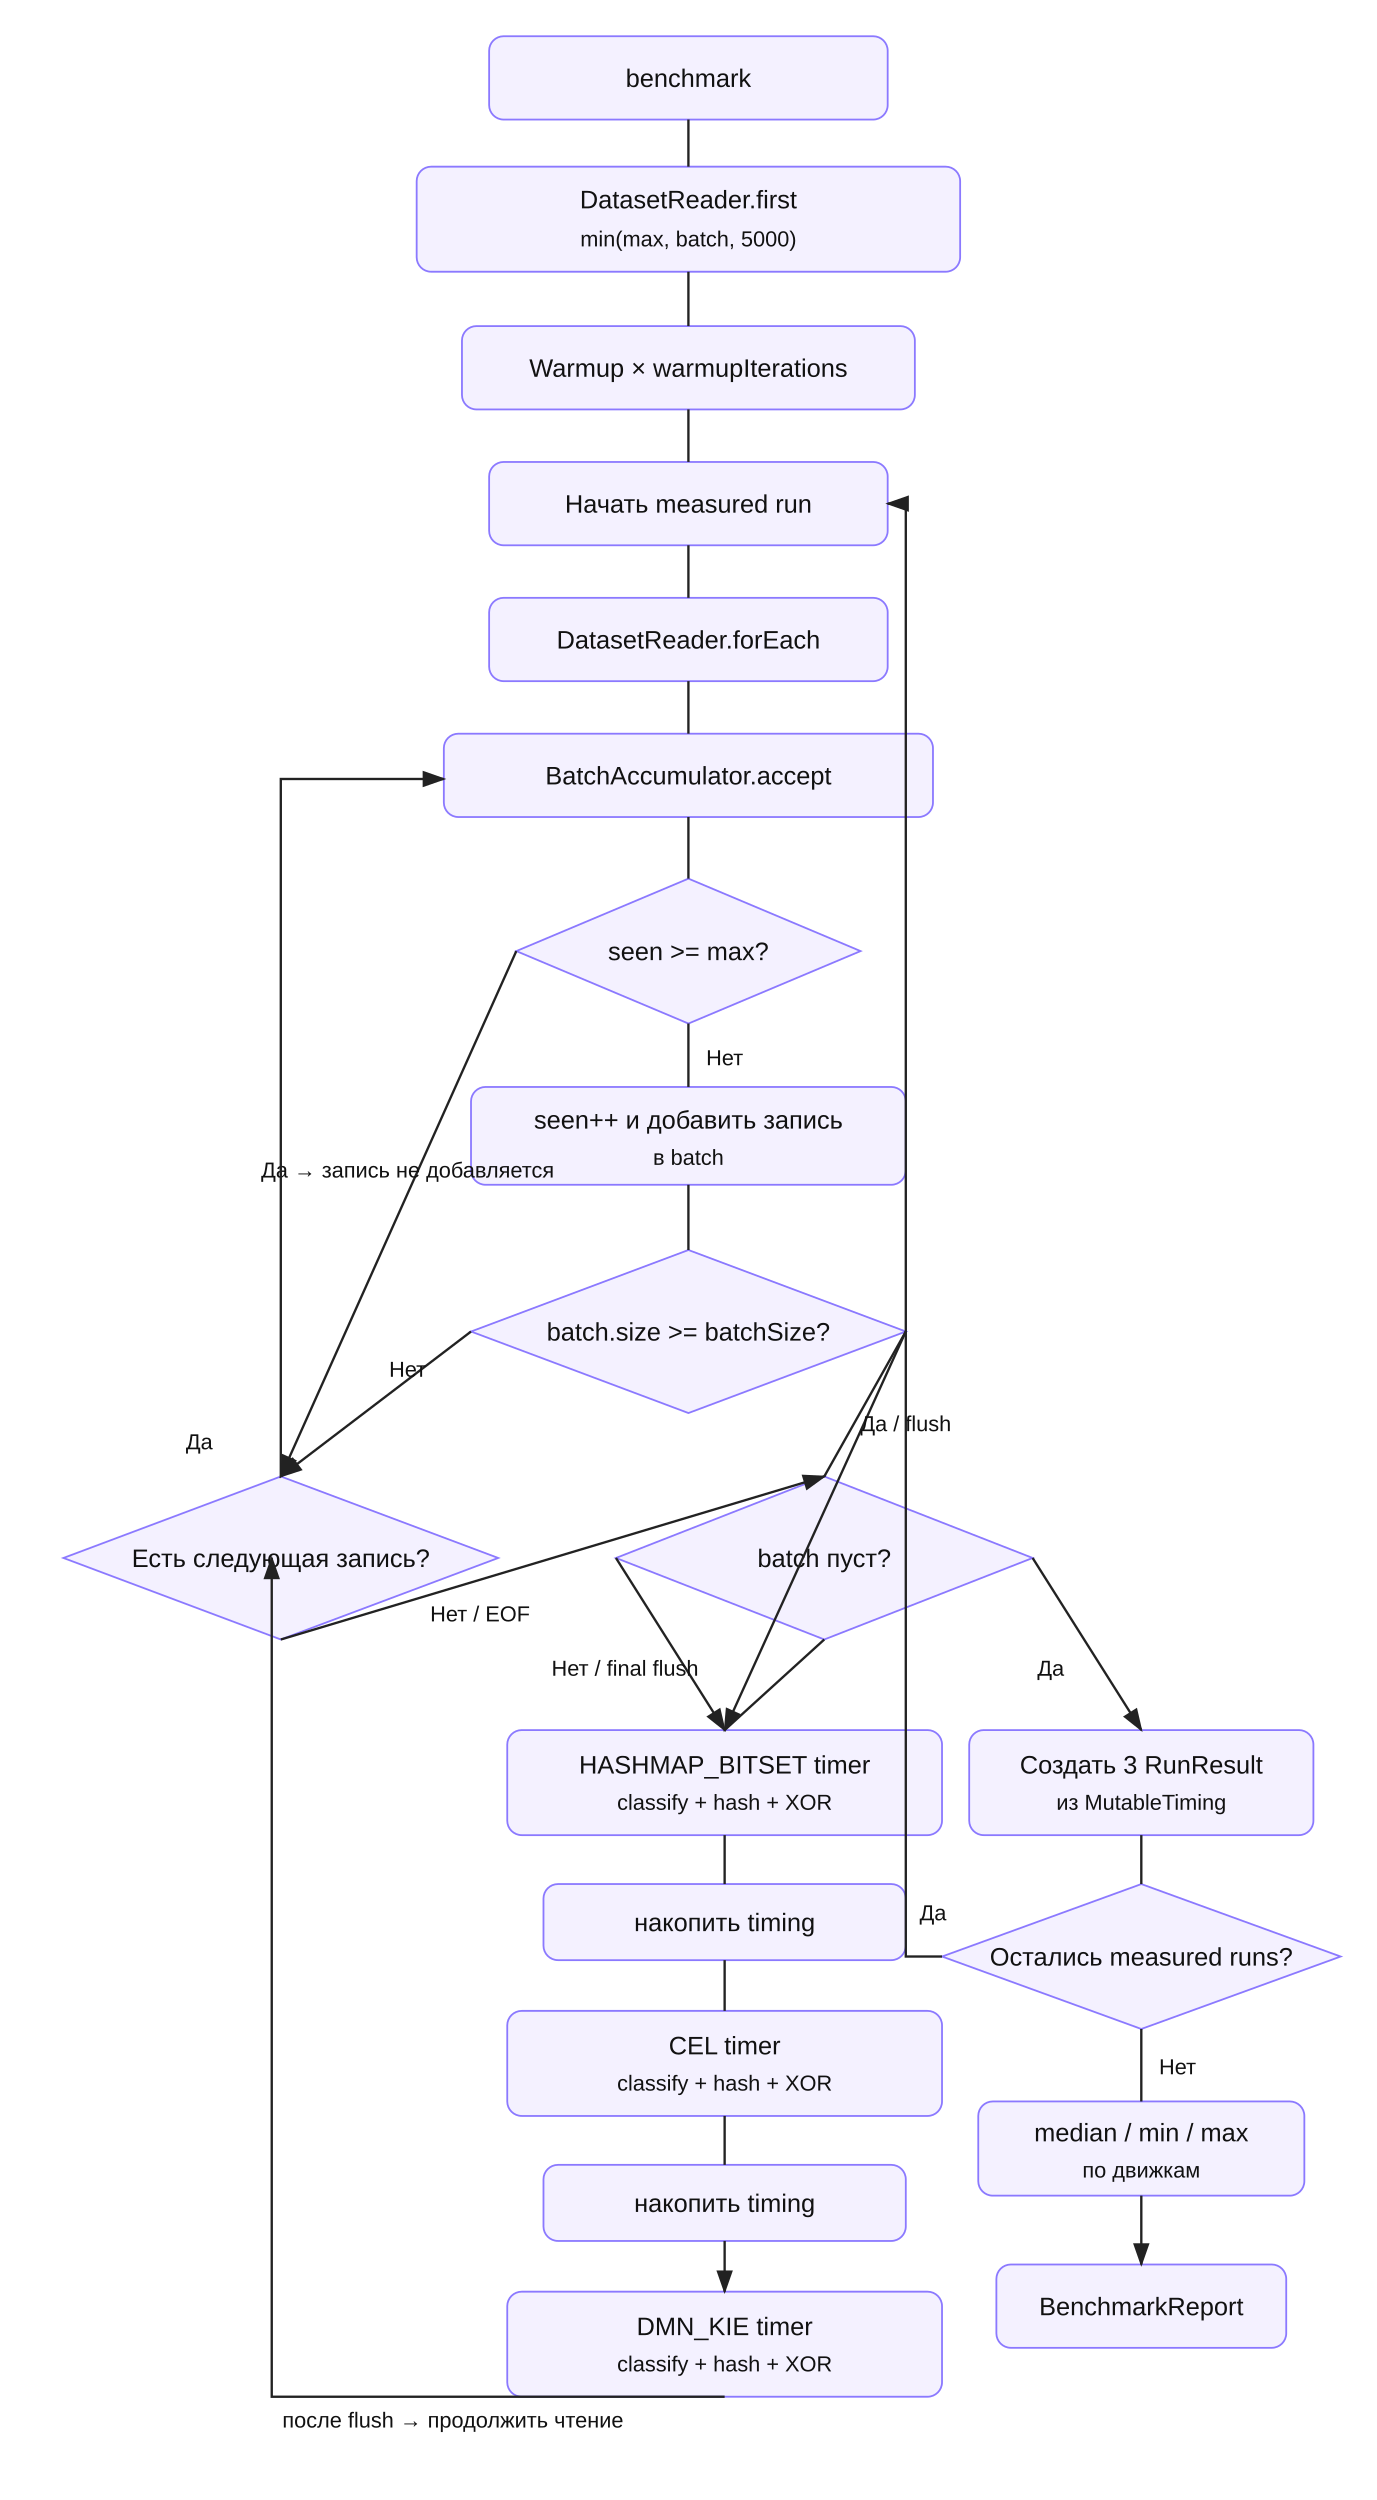
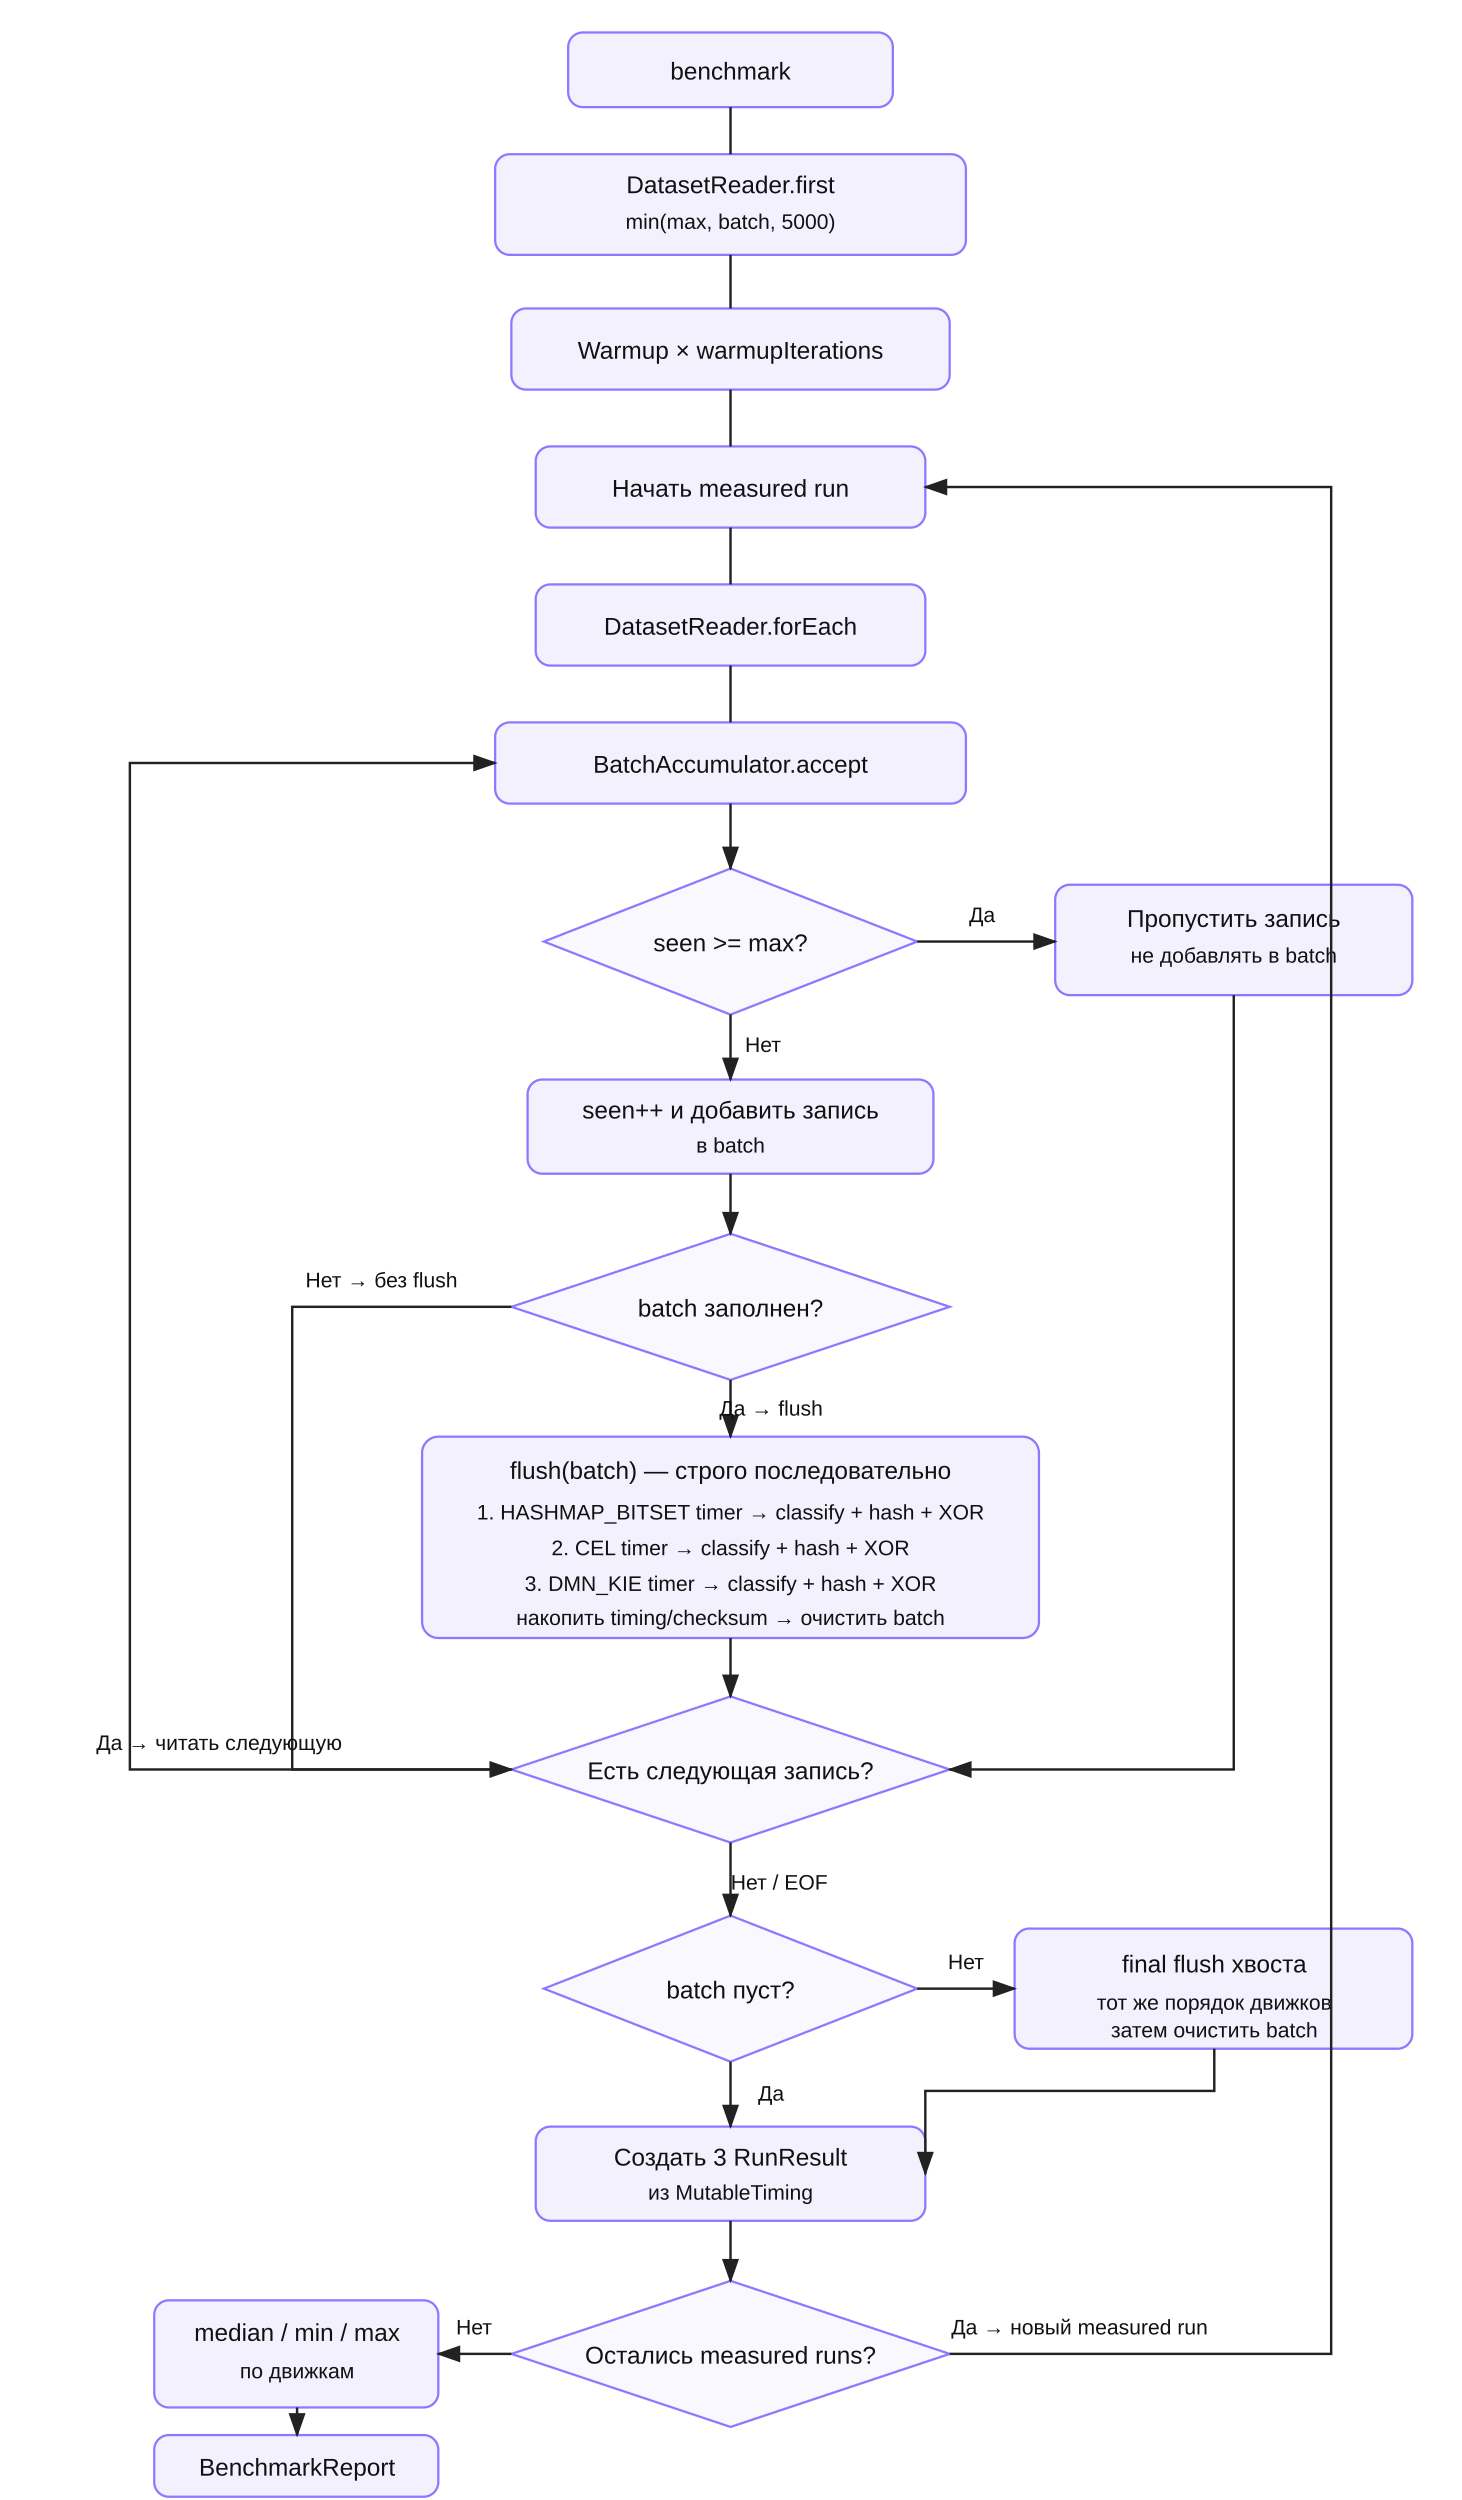
- <svg xmlns="http://www.w3.org/2000/svg" width="760" height="1380" viewBox="0 0 760 1380">
+ <svg xmlns="http://www.w3.org/2000/svg" width="900" height="1540" viewBox="0 0 900 1540">
  <defs>
-     <marker id="a" markerWidth="10" markerHeight="7" refX="9" refY="3.5" orient="auto">
+     <marker id="arrow" markerWidth="10" markerHeight="7" refX="9" refY="3.5" orient="auto">
      <polygon points="0 0,10 3.5,0 7" fill="#222" />
    </marker>
  </defs>
-   <style>.n{fill:#f4f1ff;stroke:#8b79ff}.t{font:14px Arial;fill:#111;text-anchor:middle}.s{font:12px Arial;fill:#111;text-anchor:middle}.e{stroke:#222;stroke-width:1.3;fill:none;marker-end:url(#a)}</style>
-   <rect class="n" x="270" y="20" width="220" height="46" rx="8" />
-   <text class="t" x="380" y="48">benchmark</text>
-   <rect class="n" x="230" y="92" width="300" height="58" rx="8" />
-   <text class="t" x="380" y="115">DatasetReader.first</text>
-   <text class="s" x="380" y="136">min(max, batch, 5000)</text>
-   <rect class="n" x="255" y="180" width="250" height="46" rx="8" />
-   <text class="t" x="380" y="208">Warmup × warmupIterations</text>
-   <rect class="n" x="270" y="255" width="220" height="46" rx="8" />
-   <text class="t" x="380" y="283">Начать measured run</text>
-   <rect class="n" x="270" y="330" width="220" height="46" rx="8" />
-   <text class="t" x="380" y="358">DatasetReader.forEach</text>
-   <rect class="n" x="245" y="405" width="270" height="46" rx="8" />
-   <text class="t" x="380" y="433">BatchAccumulator.accept</text>
-   <polygon class="n" points="380,485 475,525 380,565 285,525" />
-   <text class="t" x="380" y="530">seen &gt;= max?</text>
-   <rect class="n" x="260" y="600" width="240" height="54" rx="8" />
-   <text class="t" x="380" y="623">seen++ и добавить запись</text>
-   <text class="s" x="380" y="643">в batch</text>
-   <polygon class="n" points="380,690 500,735 380,780 260,735" />
-   <text class="t" x="380" y="740">batch.size &gt;= batchSize?</text>
-   <polygon class="n" points="155,815 275,860 155,905 35,860" />
-   <text class="t" x="155" y="865">Есть следующая запись?</text>
-   <polygon class="n" points="455,815 570,860 455,905 340,860" />
-   <text class="t" x="455" y="865">batch пуст?</text>
-   <rect class="n" x="280" y="955" width="240" height="58" rx="8" />
-   <text class="t" x="400" y="979">HASHMAP_BITSET timer</text>
-   <text class="s" x="400" y="999">classify + hash + XOR</text>
-   <rect class="n" x="300" y="1040" width="200" height="42" rx="8" />
-   <text class="t" x="400" y="1066">накопить timing</text>
-   <rect class="n" x="280" y="1110" width="240" height="58" rx="8" />
-   <text class="t" x="400" y="1134">CEL timer</text>
-   <text class="s" x="400" y="1154">classify + hash + XOR</text>
-   <rect class="n" x="300" y="1195" width="200" height="42" rx="8" />
-   <text class="t" x="400" y="1221">накопить timing</text>
-   <rect class="n" x="280" y="1265" width="240" height="58" rx="8" />
-   <text class="t" x="400" y="1289">DMN_KIE timer</text>
-   <text class="s" x="400" y="1309">classify + hash + XOR</text>
-   <rect class="n" x="535" y="955" width="190" height="58" rx="8" />
-   <text class="t" x="630" y="979">Создать 3 RunResult</text>
-   <text class="s" x="630" y="999">из MutableTiming</text>
-   <polygon class="n" points="630,1040 740,1080 630,1120 520,1080" />
-   <text class="t" x="630" y="1085">Остались measured runs?</text>
-   <rect class="n" x="540" y="1160" width="180" height="52" rx="8" />
-   <text class="t" x="630" y="1182">median / min / max</text>
-   <text class="s" x="630" y="1202">по движкам</text>
-   <rect class="n" x="550" y="1250" width="160" height="46" rx="8" />
-   <text class="t" x="630" y="1278">BenchmarkReport</text>
-   <path class="e" d="M380 66V92M380 150V180M380 226V255M380 301V330M380 376V405M380 451V485M380 565V600M380 654V690M500 735L455 815M455 905L400 955M400 1013V1040M400 1082V1110M400 1168V1195M400 1237V1265" />
-   <text class="s" x="400" y="588">Нет</text>
-   <path class="e" d="M285 525L155 815" />
-   <text class="s" x="225" y="650">Да → запись не добавляется</text>
-   <path class="e" d="M260 735L155 815" />
-   <text class="s" x="225" y="760">Нет</text>
-   <path class="e" d="M500 735L400 955" />
-   <text class="s" x="500" y="790">Да / flush</text>
-   <path class="e" d="M155 815V430H245" />
-   <text class="s" x="110" y="800">Да</text>
-   <path class="e" d="M155 905L455 815" />
-   <text class="s" x="265" y="895">Нет / EOF</text>
-   <path class="e" d="M340 860L400 955" />
-   <text class="s" x="345" y="925">Нет / final flush</text>
-   <path class="e" d="M570 860L630 955" />
-   <text class="s" x="580" y="925">Да</text>
-   <path class="e" d="M400 1323H150V860" />
-   <text class="s" x="250" y="1340">после flush → продолжить чтение</text>
-   <path class="e" d="M630 1013V1040M630 1120V1160M630 1212V1250" />
-   <path class="e" d="M520 1080H500V278H490" />
-   <text class="s" x="515" y="1060">Да</text>
-   <text class="s" x="650" y="1145">Нет</text>
+   <style>.node{fill:#f4f1ff;stroke:#8b79ff;stroke-width:1.4}.decision{fill:#faf8ff;stroke:#8b79ff;stroke-width:1.4}.txt{font:15px Arial,sans-serif;fill:#111;text-anchor:middle}.small{font:13px Arial,sans-serif;fill:#111;text-anchor:middle}.edge{stroke:#222;stroke-width:1.5;fill:none;marker-end:url(#arrow)}</style>
+   <rect class="node" x="350" y="20" width="200" height="46" rx="9" />
+   <text class="txt" x="450" y="49">benchmark</text>
+   <rect class="node" x="305" y="95" width="290" height="62" rx="9" />
+   <text class="txt" x="450" y="119">DatasetReader.first</text>
+   <text class="small" x="450" y="141">min(max, batch, 5000)</text>
+   <rect class="node" x="315" y="190" width="270" height="50" rx="9" />
+   <text class="txt" x="450" y="221">Warmup × warmupIterations</text>
+   <rect class="node" x="330" y="275" width="240" height="50" rx="9" />
+   <text class="txt" x="450" y="306">Начать measured run</text>
+   <rect class="node" x="330" y="360" width="240" height="50" rx="9" />
+   <text class="txt" x="450" y="391">DatasetReader.forEach</text>
+   <rect class="node" x="305" y="445" width="290" height="50" rx="9" />
+   <text class="txt" x="450" y="476">BatchAccumulator.accept</text>
+   <polygon class="decision" points="450,535 565,580 450,625 335,580" />
+   <text class="txt" x="450" y="586">seen &gt;= max?</text>
+   <rect class="node" x="650" y="545" width="220" height="68" rx="9" />
+   <text class="txt" x="760" y="571">Пропустить запись</text>
+   <text class="small" x="760" y="593">не добавлять в batch</text>
+   <rect class="node" x="325" y="665" width="250" height="58" rx="9" />
+   <text class="txt" x="450" y="689">seen++ и добавить запись</text>
+   <text class="small" x="450" y="710">в batch</text>
+   <polygon class="decision" points="450,760 585,805 450,850 315,805" />
+   <text class="txt" x="450" y="811">batch заполнен?</text>
+   <rect class="node" x="260" y="885" width="380" height="124" rx="10" />
+   <text class="txt" x="450" y="911">flush(batch) — строго последовательно</text>
+   <text class="small" x="450" y="936">1. HASHMAP_BITSET timer → classify + hash + XOR</text>
+   <text class="small" x="450" y="958">2. CEL timer → classify + hash + XOR</text>
+   <text class="small" x="450" y="980">3. DMN_KIE timer → classify + hash + XOR</text>
+   <text class="small" x="450" y="1001">накопить timing/checksum → очистить batch</text>
+   <polygon class="decision" points="450,1045 585,1090 450,1135 315,1090" />
+   <text class="txt" x="450" y="1096">Есть следующая запись?</text>
+   <polygon class="decision" points="450,1180 565,1225 450,1270 335,1225" />
+   <text class="txt" x="450" y="1231">batch пуст?</text>
+   <rect class="node" x="625" y="1188" width="245" height="74" rx="9" />
+   <text class="txt" x="748" y="1215">final flush хвоста</text>
+   <text class="small" x="748" y="1238">тот же порядок движков</text>
+   <text class="small" x="748" y="1255">затем очистить batch</text>
+   <rect class="node" x="330" y="1310" width="240" height="58" rx="9" />
+   <text class="txt" x="450" y="1334">Создать 3 RunResult</text>
+   <text class="small" x="450" y="1355">из MutableTiming</text>
+   <polygon class="decision" points="450,1405 585,1450 450,1495 315,1450" />
+   <text class="txt" x="450" y="1456">Остались measured runs?</text>
+   <rect class="node" x="95" y="1417" width="175" height="66" rx="9" />
+   <text class="txt" x="183" y="1442">median / min / max</text>
+   <text class="small" x="183" y="1465">по движкам</text>
+   <rect class="node" x="95" y="1500" width="175" height="38" rx="9" />
+   <text class="txt" x="183" y="1525">BenchmarkReport</text>
+   <path class="edge" d="M450 66V95M450 157V190M450 240V275M450 325V360M450 410V445M450 495V535" />
+   <path class="edge" d="M450 625V665" />
+   <text class="small" x="470" y="648">Нет</text>
+   <path class="edge" d="M450 723V760" />
+   <path class="edge" d="M450 850V885" />
+   <text class="small" x="475" y="872">Да → flush</text>
+   <path class="edge" d="M450 1009V1045" />
+   <path class="edge" d="M565 580H650" />
+   <text class="small" x="605" y="568">Да</text>
+   <path class="edge" d="M760 613V1090H585" />
+   <path class="edge" d="M315 805H180V1090H315" />
+   <text class="small" x="235" y="793">Нет → без flush</text>
+   <path class="edge" d="M315 1090H80V470H305" />
+   <text class="small" x="135" y="1078">Да → читать следующую</text>
+   <path class="edge" d="M450 1135V1180" />
+   <text class="small" x="480" y="1164">Нет / EOF</text>
+   <path class="edge" d="M450 1270V1310" />
+   <text class="small" x="475" y="1294">Да</text>
+   <path class="edge" d="M565 1225H625" />
+   <text class="small" x="595" y="1213">Нет</text>
+   <path class="edge" d="M748 1262V1288H570V1339" />
+   <path class="edge" d="M450 1368V1405" />
+   <path class="edge" d="M585 1450H820V300H570" />
+   <text class="small" x="665" y="1438">Да → новый measured run</text>
+   <path class="edge" d="M315 1450H270" />
+   <text class="small" x="292" y="1438">Нет</text>
+   <path class="edge" d="M183 1483V1500" />
</svg>
